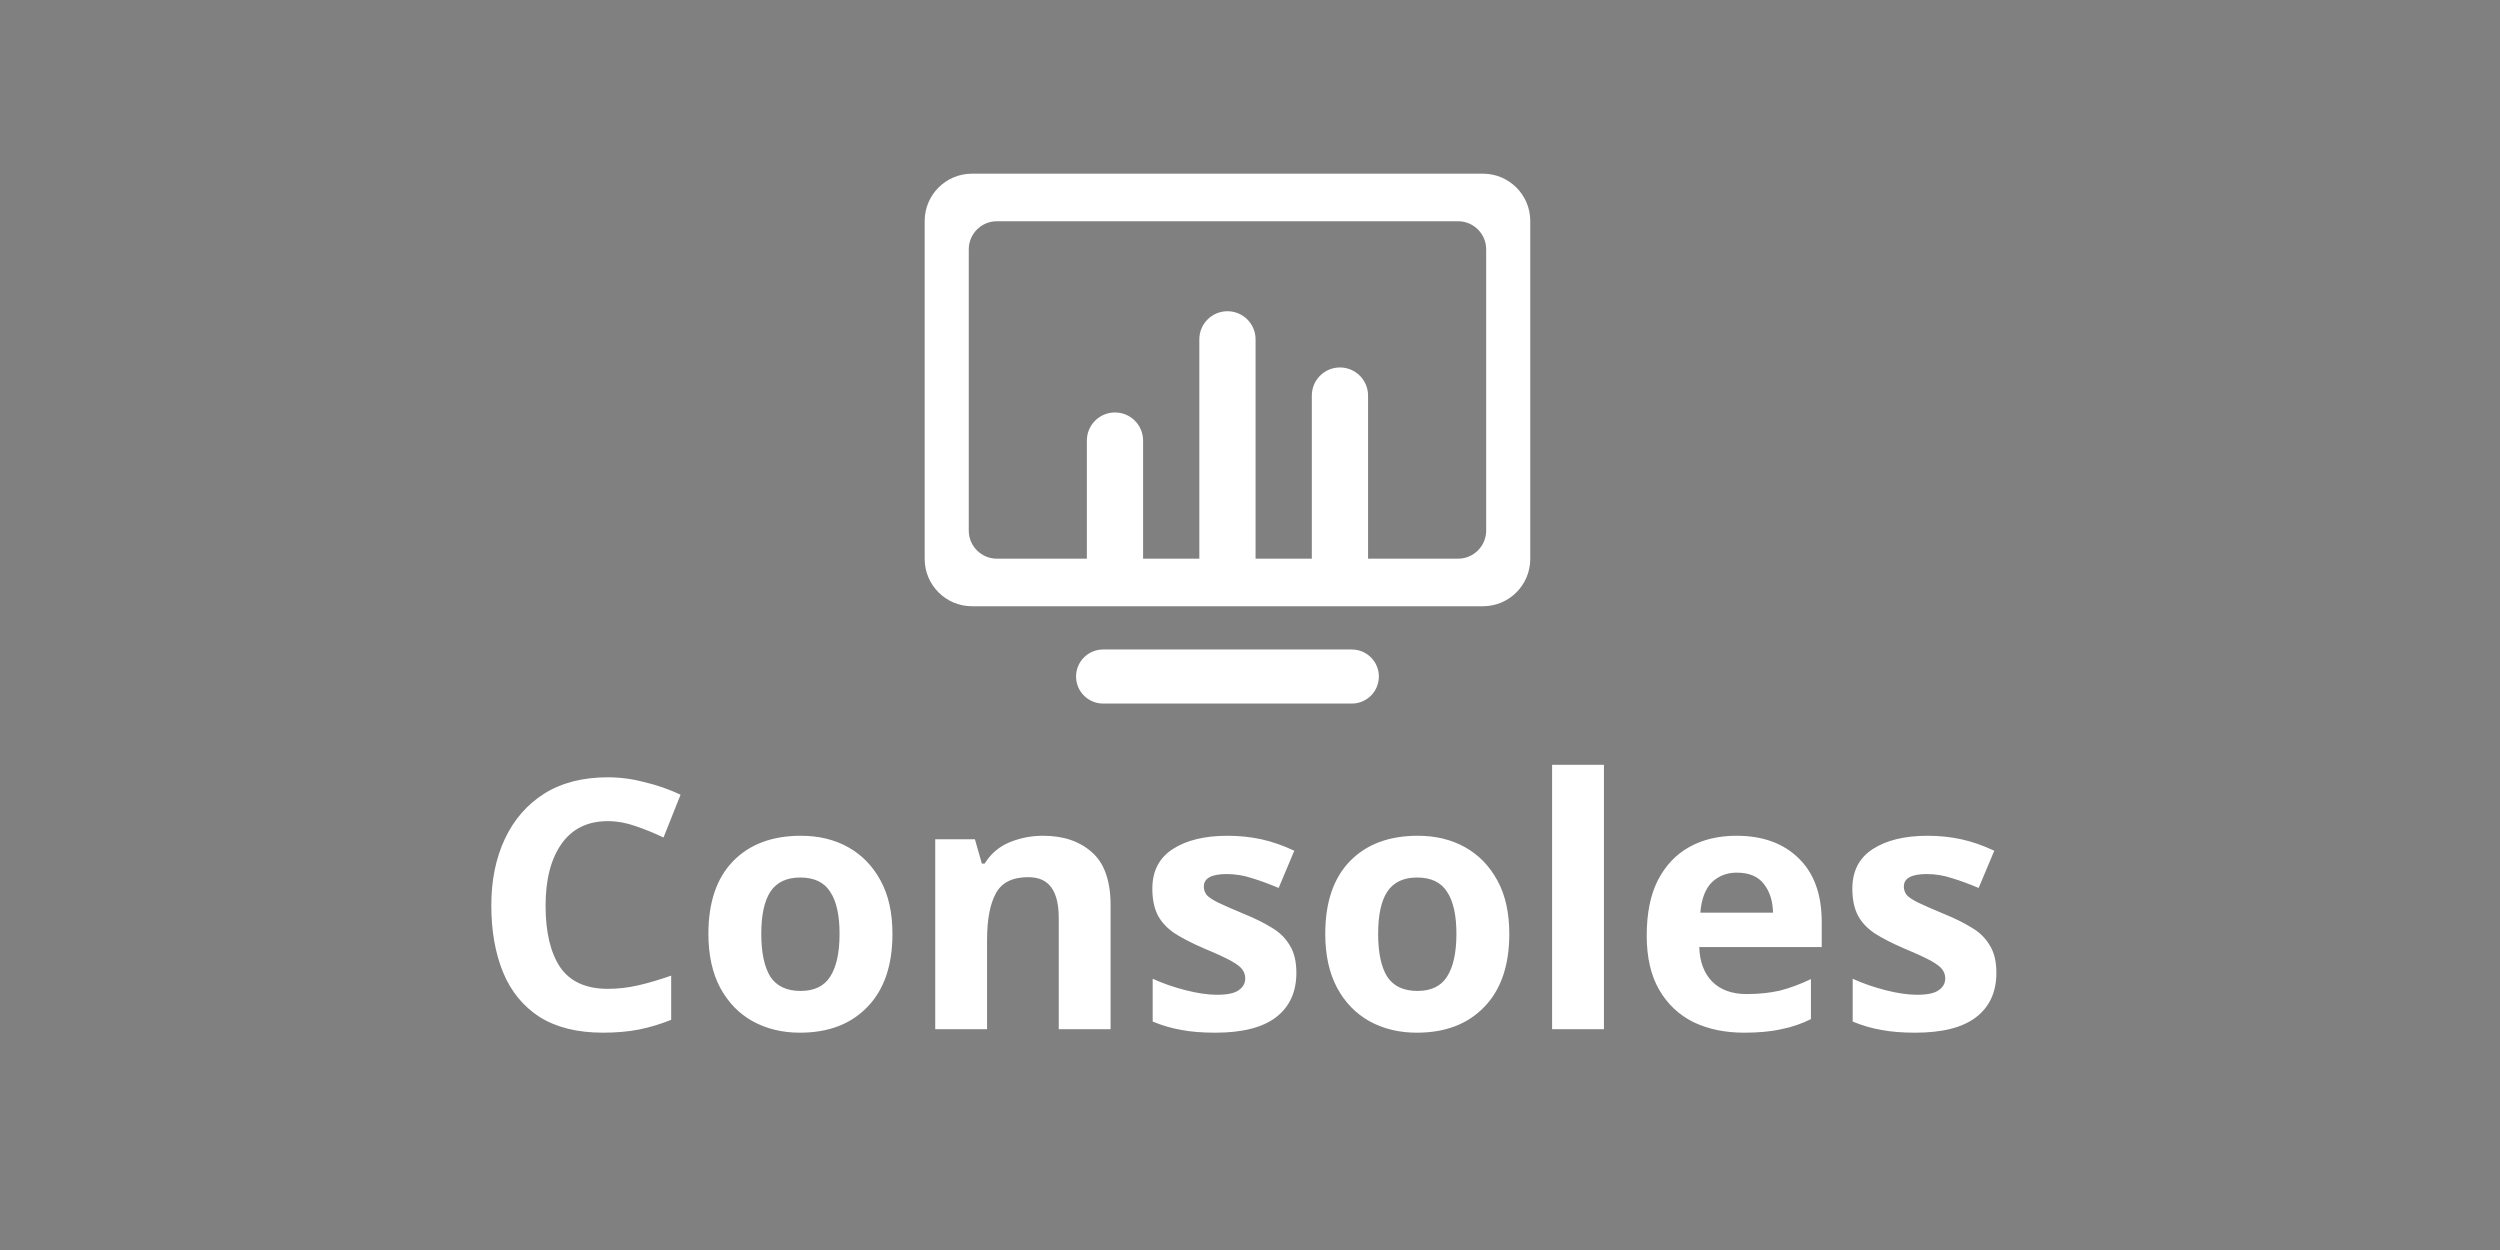
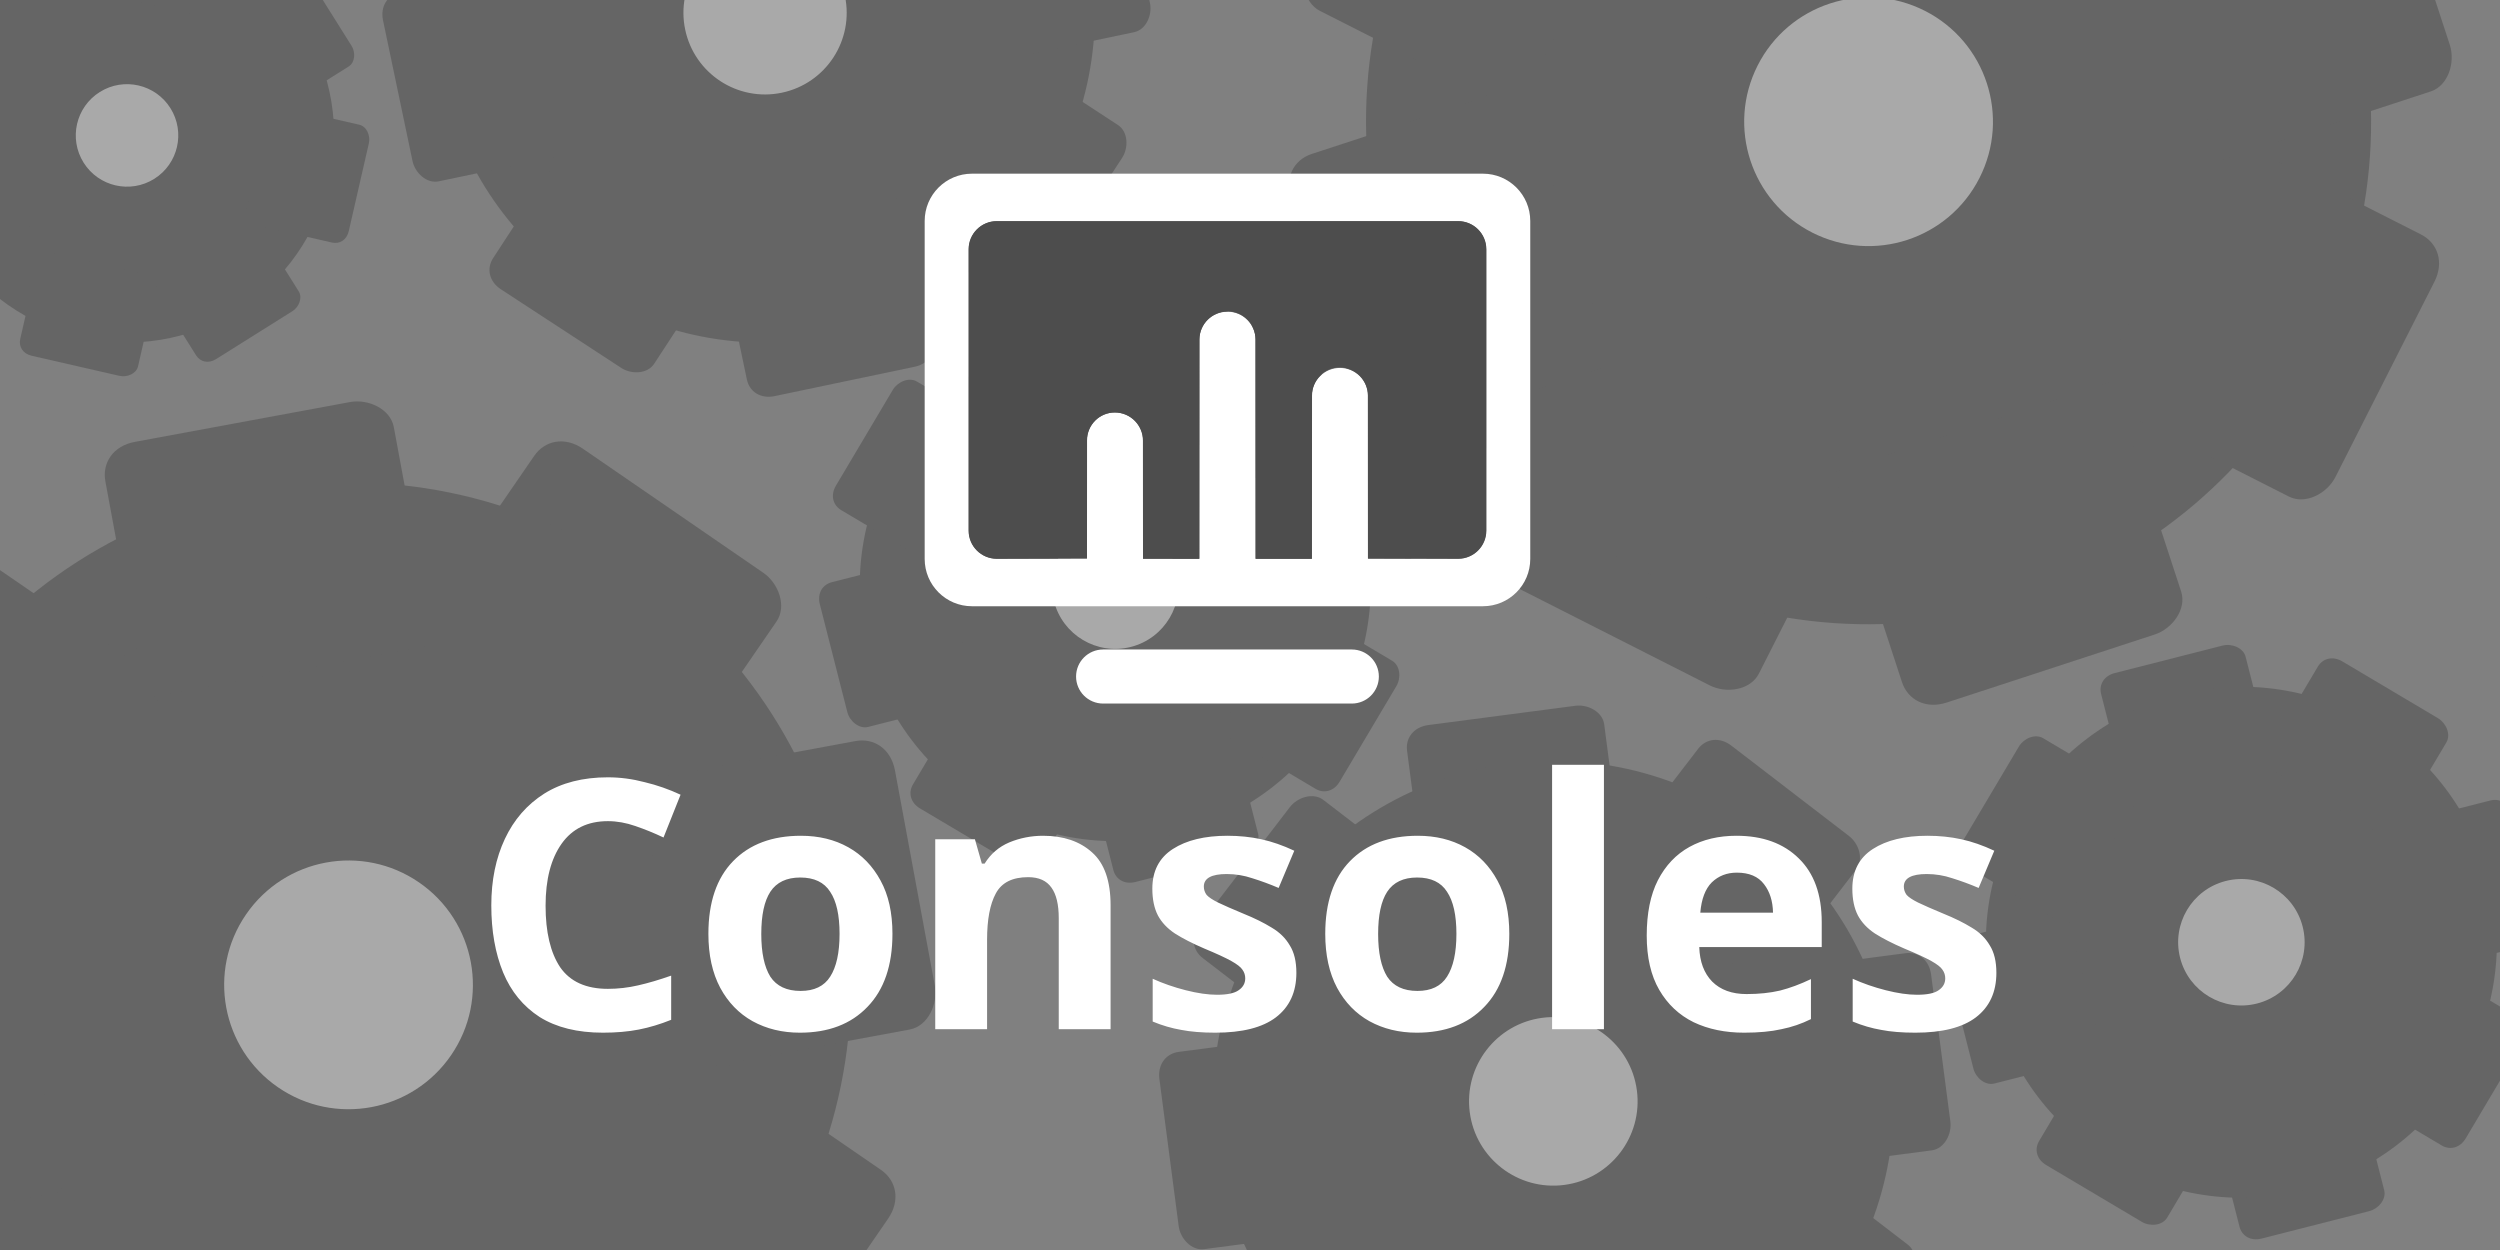
- <svg xmlns="http://www.w3.org/2000/svg" width="600" height="300" viewBox="0 0 600 300">
-   <path fill="gray" d="M1e-7 300V4.3e-7H600V300Z" style="fill-rule:nonzero;stroke-linecap:butt;stroke-linejoin:miter;stroke-miterlimit:10;stroke-dasharray:none;stroke-dashoffset:0" />
-   <g aria-label="Consoles" style="font-size:60.684px;font-family:&quot;Sans Serif&quot;;fill:#fff;stroke-width:1.517;stroke-miterlimit:10">
-     <path d="M187.591 202.164q-5.28 0-8.071 3.944-2.791 3.944-2.791 10.802 0 6.918 2.549 10.741 2.609 3.762 8.314 3.762 2.67 0 5.28-.607 2.67-.607 5.765-1.699v7.707q-2.852 1.153-5.644 1.699-2.791.546-6.25.546-6.675 0-11.045-2.731-4.309-2.791-6.372-7.768-2.063-5.037-2.063-11.712 0-6.554 2.367-11.591 2.367-5.037 6.857-7.889 4.551-2.852 11.105-2.852 3.216 0 6.433.85 3.277.789 6.25 2.185l-2.974 7.464q-2.427-1.153-4.915-2.003-2.427-.85-4.794-.85zM237.231 221.826q0 8.253-4.369 12.744-4.309 4.491-11.773 4.491-4.612 0-8.253-2.003-3.58-2.003-5.644-5.826-2.063-3.884-2.063-9.406 0-8.253 4.309-12.683 4.309-4.43 11.833-4.43 4.673 0 8.253 2.003 3.58 2.003 5.644 5.826 2.063 3.762 2.063 9.285zm-22.878 0q0 4.915 1.578 7.464 1.638 2.488 5.28 2.488 3.58 0 5.158-2.488 1.638-2.549 1.638-7.464t-1.638-7.343q-1.578-2.488-5.219-2.488-3.58 0-5.219 2.488-1.578 2.427-1.578 7.343zM263.507 204.713q5.34 0 8.556 2.913 3.216 2.852 3.216 9.224v21.604h-9.042v-19.358q0-3.58-1.274-5.34-1.274-1.821-4.066-1.821-4.127 0-5.644 2.852-1.517 2.791-1.517 8.071v15.596h-9.042v-33.134h6.918l1.214 4.248h.485q1.578-2.549 4.309-3.702 2.791-1.153 5.886-1.153zM307.685 228.623q0 5.037-3.58 7.768-3.52 2.67-10.559 2.67-3.459 0-5.947-.485-2.488-.425-4.976-1.456v-7.464q2.67 1.214 5.765 2.003 3.095.789 5.462.789 2.67 0 3.762-.789 1.153-.789 1.153-2.063 0-.85-.485-1.517-.425-.668-1.942-1.517-1.517-.85-4.733-2.185-3.095-1.335-5.097-2.609-2.003-1.335-2.974-3.156-.971-1.881-.971-4.673 0-4.612 3.58-6.918 3.58-2.306 9.527-2.306 3.095 0 5.886.607t5.765 2.003l-2.731 6.493q-2.427-1.032-4.612-1.699-2.185-.728-4.43-.728-4.005 0-4.005 2.185 0 .789.485 1.456.546.607 2.003 1.335 1.517.728 4.43 1.942 2.852 1.153 4.915 2.427 2.063 1.214 3.156 3.095 1.153 1.821 1.153 4.794zM344.824 221.826q0 8.253-4.369 12.744-4.309 4.491-11.773 4.491-4.612 0-8.253-2.003-3.58-2.003-5.644-5.826-2.063-3.884-2.063-9.406 0-8.253 4.309-12.683 4.309-4.43 11.833-4.43 4.673 0 8.253 2.003 3.58 2.003 5.644 5.826 2.063 3.762 2.063 9.285zm-22.878 0q0 4.915 1.578 7.464 1.638 2.488 5.28 2.488 3.58 0 5.158-2.488 1.638-2.549 1.638-7.464t-1.638-7.343q-1.578-2.488-5.219-2.488-3.58 0-5.219 2.488-1.578 2.427-1.578 7.343zM361.33 238.453h-9.042v-46.12h9.042zM384.45 204.713q6.857 0 10.862 3.944 4.005 3.884 4.005 11.105v4.369h-21.361q.121 3.823 2.245 6.008 2.185 2.185 6.008 2.185 3.216 0 5.826-.607 2.609-.668 5.401-2.003v6.979q-2.427 1.214-5.158 1.76-2.67.607-6.493.607-4.976 0-8.799-1.821-3.823-1.881-6.008-5.644-2.185-3.762-2.185-9.467 0-5.826 1.942-9.649 2.003-3.884 5.522-5.826 3.52-1.942 8.192-1.942zm.061 6.433q-2.609 0-4.369 1.699-1.699 1.699-2.003 5.28h12.683q-.061-3.034-1.578-4.976-1.517-2.003-4.733-2.003zM429.781 228.623q0 5.037-3.58 7.768-3.52 2.67-10.559 2.67-3.459 0-5.947-.485-2.488-.425-4.976-1.456v-7.464q2.67 1.214 5.765 2.003 3.095.789 5.462.789 2.67 0 3.762-.789 1.153-.789 1.153-2.063 0-.85-.485-1.517-.425-.668-1.942-1.517-1.517-.85-4.733-2.185-3.095-1.335-5.097-2.609-2.003-1.335-2.974-3.156-.971-1.881-.971-4.673 0-4.612 3.58-6.918 3.58-2.306 9.527-2.306 3.095 0 5.886.607 2.791.607 5.765 2.003l-2.731 6.493q-2.427-1.032-4.612-1.699-2.185-.728-4.43-.728-4.005 0-4.005 2.185 0 .789.485 1.456.546.607 2.003 1.335 1.517.728 4.43 1.942 2.852 1.153 4.915 2.427 2.063 1.214 3.156 3.095 1.153 1.821 1.153 4.794z" style="font-weight:700;font-family:&quot;Noto Sans&quot;;-inkscape-font-specification:&quot;Noto Sans&quot;" transform="translate(-112.2356 -81.09586) scale(1.375971)" />
+ <svg xmlns="http://www.w3.org/2000/svg" width="600" height="300" viewBox="75.778 81.868 600 300">
+   <path fill="gray" d="M75.778 381.868v-300h600v300z" style="mix-blend-mode:normal;fill-rule:nonzero;stroke:none;stroke-linecap:butt;stroke-linejoin:miter;stroke-miterlimit:10;stroke-dasharray:none;stroke-dashoffset:0" />
+   <g stroke-width="0" data-paper-data="{&quot;index&quot;:null}" style="mix-blend-mode:normal;fill-rule:nonzero;stroke:none;stroke-linecap:butt;stroke-linejoin:miter;stroke-miterlimit:10;stroke-dasharray:none;stroke-dashoffset:0">
+     <path fill="#656565" d="m586.687 274.492-6.637-26.038c-.573-2.25.676-4.39 3.265-5.05l25.881-6.598c2.185-.556 4.974.505 5.534 2.704l6.662 26.136zM641.322 341.375l6.662 26.137c.56 2.198-1.38 4.465-3.565 5.022l-25.881 6.597c-2.589.66-4.71-.622-5.284-2.871l-6.637-26.038z" data-paper-data="{&quot;index&quot;:null}" />
+     <path fill="#656565" d="M554.3 323.152c-8.363-32.811 11.456-66.19 44.267-74.553 32.811-8.363 66.19 11.455 74.553 44.266s-11.455 66.19-44.266 74.553c-32.811 8.364-66.19-11.455-74.553-44.266z" data-paper-data="{&quot;index&quot;:null}" />
+     <path fill="#656565" d="m647.446 280.617 26.038-6.638c2.25-.573 4.39.677 5.05 3.265l6.598 25.882c.556 2.184-.505 4.973-2.703 5.533l-26.137 6.662zM580.563 335.25l-26.137 6.663c-2.198.56-4.465-1.38-5.022-3.564l-6.597-25.882c-.66-2.589.622-4.71 2.871-5.284l26.039-6.637z" data-paper-data="{&quot;index&quot;:null}" />
+     <path fill="#656565" d="m571.041 303.603-23.104-13.719c-1.997-1.185-2.627-3.582-1.263-5.88l13.636-22.965c1.151-1.938 3.874-3.16 5.824-2.001l23.192 13.77zM656.967 312.264l23.192 13.77c1.951 1.159 2.182 4.134 1.031 6.072l-13.636 22.966c-1.364 2.297-3.77 2.891-5.766 1.706l-23.105-13.719zM618.335 264.97l13.719-23.104c1.185-1.997 3.582-2.627 5.88-1.263l22.965 13.636c1.938 1.151 3.16 3.874 2.002 5.824l-13.77 23.192zM609.674 350.897l-13.77 23.192c-1.159 1.95-4.134 2.181-6.072 1.03l-22.966-13.636c-2.297-1.364-2.891-3.77-1.706-5.766l13.719-23.105z" data-paper-data="{&quot;index&quot;:null}" />
+     <path fill="#a9a9a9" d="M599.005 311.757c-2.07-8.122 2.835-16.384 10.957-18.454 8.122-2.07 16.384 2.836 18.454 10.957 2.07 8.122-2.836 16.384-10.957 18.454-8.122 2.07-16.384-2.835-18.454-10.957z" />
  </g>
-   <path fill="#fff" d="M367.262 53.038v81.105c0 6.272-5.084 11.355-11.355 11.355H233.277c-6.272 0-11.355-5.083-11.355-11.355V53.038c0-6.272 5.083-11.355 11.355-11.355h122.631c6.271 0 11.355 5.083 11.355 11.355zm-10.581 6.809c0-3.727-3.022-6.749-6.749-6.749H239.253c-3.727 0-6.749 3.022-6.749 6.749v67.487c0 3.727 3.022 6.749 6.749 6.749h21.592v-28.344c0-3.729 3.022-6.749 6.749-6.749 3.729 0 6.749 3.022 6.749 6.749v28.344h13.498V81.442c0-3.727 3.022-6.749 6.749-6.749 3.729 0 6.749 3.022 6.749 6.749V134.082h13.498V94.94c0-3.727 3.022-6.749 6.749-6.749 3.729 0 6.749 3.022 6.749 6.749V134.082h21.597c3.727 0 6.749-3.022 6.749-6.749zM330.927 162.367c0 3.584-2.905 6.488-6.488 6.488h-59.695c-3.582 0-6.488-2.904-6.488-6.488 0-3.582 2.904-6.488 6.488-6.488h59.695c3.582 0 6.488 2.905 6.488 6.488zm-6.488-6.488" style="fill-rule:nonzero;stroke-linecap:butt;stroke-linejoin:miter;stroke-miterlimit:10;stroke-dasharray:none;stroke-dashoffset:0" />
+   <g stroke-width="0" style="mix-blend-mode:normal;fill-rule:nonzero;stroke:none;stroke-linecap:butt;stroke-linejoin:miter;stroke-miterlimit:10;stroke-dasharray:none;stroke-dashoffset:0">
+     <path fill="#656565" d="m418.127 297.555-4.655-35.51c-.402-3.07 1.59-5.704 5.121-6.167l35.298-4.627c2.979-.39 6.501 1.457 6.894 4.455l4.673 35.645zM479.827 394.731l4.673 35.645c.393 2.998-2.535 5.69-5.514 6.081l-35.297 4.628c-3.53.462-6.135-1.57-6.538-4.638l-4.655-35.511z" data-paper-data="{&quot;index&quot;:null}" />
+     <path fill="#656565" d="M367.552 356.818c-5.866-44.748 25.654-85.78 70.402-91.646 44.748-5.866 85.78 25.654 91.646 70.402 5.866 44.748-25.654 85.78-70.402 91.645-44.748 5.867-85.78-25.653-91.646-70.401z" data-paper-data="{&quot;index&quot;:null}" />
+     <path fill="#656565" d="m497.565 315.294 35.511-4.656c3.068-.402 5.703 1.591 6.166 5.122l4.627 35.297c.39 2.979-1.456 6.501-4.454 6.894l-35.645 4.673zM400.39 376.993l-35.646 4.673c-2.998.393-5.69-2.535-6.08-5.513l-4.628-35.298c-.463-3.53 1.569-6.135 4.637-6.537l35.511-4.656z" data-paper-data="{&quot;index&quot;:null}" />
+     <path fill="#656565" d="m392.806 333.6-28.402-21.818c-2.454-1.885-2.908-5.157-.738-7.981l21.687-28.231c1.83-2.383 5.627-3.567 8.025-1.725l28.509 21.9zM505.148 358.686l28.509 21.9c2.398 1.843 2.232 5.817.402 8.2l-21.688 28.23c-2.169 2.824-5.447 3.229-7.901 1.344l-28.403-21.819zM461.52 289.973l21.818-28.403c1.886-2.454 5.158-2.907 7.982-.738l28.23 21.687c2.383 1.83 3.568 5.627 1.726 8.025l-21.9 28.509zM436.434 402.314l-21.9 28.51c-1.842 2.397-5.816 2.231-8.199.4l-28.23-21.686c-2.825-2.17-3.23-5.448-1.344-7.902l21.818-28.402z" data-paper-data="{&quot;index&quot;:null}" />
+     <path fill="#a9a9a9" d="M428.52 348.825c-1.451-11.076 6.35-21.232 17.427-22.684 11.076-1.453 21.232 6.35 22.684 17.426 1.452 11.076-6.35 21.232-17.426 22.684-11.076 1.452-21.232-6.35-22.684-17.426z" />
+   </g>
+   <g stroke-width="0" data-paper-data="{&quot;index&quot;:null}" style="mix-blend-mode:normal;fill-rule:nonzero;stroke:none;stroke-linecap:butt;stroke-linejoin:miter;stroke-miterlimit:10;stroke-dasharray:none;stroke-dashoffset:0">
+     <path fill="#656565" d="m174.04 234.827 29.947-43.548c2.587-3.762 7.374-4.685 11.704-1.708 12.187 8.382 36.345 24.994 43.285 29.766 3.653 2.512 5.694 8.016 3.165 11.692l-30.059 43.712zM145.798 402.322l-30.06 43.712c-2.528 3.676-8.397 3.74-12.05 1.228l-43.285-29.766c-4.33-2.977-5.18-7.777-2.594-11.54l29.947-43.548z" data-paper-data="{&quot;index&quot;:null}" />
+     <path fill="#656565" d="M60.068 249.91c37.735-54.875 112.81-68.769 167.686-31.033 54.874 37.735 68.768 112.81 31.033 167.686C221.05 441.437 145.976 455.33 91.1 417.596 36.226 379.86 22.332 304.785 60.068 249.91Z" data-paper-data="{&quot;index&quot;:null}" />
+     <path fill="#656565" d="m243.666 332.696 43.548 29.946c3.763 2.588 4.686 7.374 1.708 11.704-8.38 12.188-24.993 36.345-29.766 43.285-2.512 3.653-8.015 5.694-11.691 3.166l-43.712-30.06ZM76.172 304.453l-43.712-30.06c-3.676-2.527-3.74-8.396-1.228-12.05l29.766-43.285c2.977-4.33 7.777-5.18 11.54-2.593l43.547 29.946z" data-paper-data="{&quot;index&quot;:null}" />
+     <path fill="#656565" d="m110.686 249.37-9.617-51.967c-.831-4.49 1.9-8.528 7.068-9.484l51.655-9.56c4.359-.806 9.693 1.642 10.505 6.03l9.654 52.163zM209.152 387.778l9.654 52.164c.812 4.387-3.293 8.583-7.652 9.39l-51.655 9.559c-5.167.956-9.163-1.836-9.994-6.326l-9.618-51.968ZM229.123 269.342l51.968-9.618c4.49-.831 8.527 1.901 9.484 7.068 2.691 14.544 8.026 43.373 9.56 51.655.806 4.36-1.643 9.694-6.03 10.506l-52.164 9.653zM90.715 367.807l-52.163 9.654c-4.388.812-8.583-3.292-9.39-7.652l-9.56-51.655c-.956-5.167 1.837-9.163 6.327-9.994l51.968-9.617z" data-paper-data="{&quot;index&quot;:null}" />
+     <path fill="#a9a9a9" d="M134.833 301.324c9.34-13.583 27.924-17.022 41.507-7.682 13.583 9.34 17.022 27.924 7.681 41.507-9.34 13.583-27.923 17.022-41.506 7.681-13.583-9.34-17.022-27.923-7.682-41.506z" />
+   </g>
+   <g stroke-width="0" data-paper-data="{&quot;index&quot;:null}" style="mix-blend-mode:normal;fill-rule:nonzero;stroke:none;stroke-linecap:butt;stroke-linejoin:miter;stroke-miterlimit:10;stroke-dasharray:none;stroke-dashoffset:0">
+     <path fill="#545454" d="m316.417 188.906-6.637-26.038c-.573-2.25.676-4.39 3.265-5.05l25.881-6.597c2.184-.557 4.973.505 5.534 2.703l6.662 26.136z" data-paper-data="{&quot;index&quot;:null}" />
+     <path fill="#656565" d="m371.051 255.79 6.662 26.136c.56 2.198-1.38 4.465-3.564 5.022l-25.881 6.597c-2.59.66-4.71-.621-5.284-2.87l-6.637-26.04z" data-paper-data="{&quot;index&quot;:null}" />
+     <path fill="#656565" d="M284.03 237.566c-8.363-32.81 11.456-66.19 44.267-74.553 32.81-8.363 66.19 11.456 74.553 44.267 8.363 32.81-11.456 66.19-44.267 74.553-32.81 8.363-66.19-11.456-74.552-44.267z" data-paper-data="{&quot;index&quot;:null}" />
+     <path fill="#656565" d="m377.176 195.031 26.038-6.637c2.25-.574 4.39.676 5.05 3.265l6.597 25.881c.557 2.184-.504 4.973-2.703 5.534l-26.136 6.662zM310.292 249.665l-26.136 6.662c-2.198.56-4.465-1.38-5.022-3.564l-6.597-25.881c-.66-2.59.621-4.71 2.871-5.284l26.038-6.637z" data-paper-data="{&quot;index&quot;:null}" />
+     <path fill="#656565" d="M300.771 218.017 277.666 204.3c-1.996-1.186-2.626-3.583-1.262-5.88l13.636-22.966c1.15-1.938 3.873-3.16 5.824-2.001l23.192 13.77zM386.697 226.679l23.192 13.77c1.95 1.158 2.182 4.134 1.03 6.072l-13.635 22.965c-1.364 2.298-3.77 2.892-5.767 1.707l-23.105-13.72z" data-paper-data="{&quot;index&quot;:null}" />
+     <path fill="#545454" d="m348.065 179.385 13.719-23.105c1.185-1.996 3.582-2.626 5.88-1.262l22.965 13.636c1.938 1.15 3.16 3.873 2.001 5.824l-13.77 23.192z" data-paper-data="{&quot;index&quot;:null}" />
+     <path fill="#656565" d="m339.403 265.311-13.77 23.192c-1.158 1.95-4.133 2.182-6.071 1.03l-22.966-13.635c-2.297-1.364-2.892-3.77-1.706-5.767l13.718-23.105z" data-paper-data="{&quot;index&quot;:null}" />
+     <path fill="#a9a9a9" d="M328.735 226.171c-2.07-8.121 2.835-16.383 10.957-18.453 8.121-2.07 16.383 2.835 18.453 10.957 2.07 8.121-2.835 16.383-10.957 18.453-8.121 2.07-16.383-2.835-18.453-10.957z" />
+   </g>
+   <g stroke-width="0" data-paper-data="{&quot;index&quot;:null}" style="mix-blend-mode:normal;fill-rule:nonzero;stroke:none;stroke-linecap:butt;stroke-linejoin:miter;stroke-miterlimit:10;stroke-dasharray:none;stroke-dashoffset:0">
+     <path fill="#656565" d="m527.645 26.47 23.898-47.14c2.065-4.072 6.687-5.622 11.374-3.246L609.77-.162c3.954 2.005 6.708 7.188 4.69 11.168l-23.988 47.316zM521.893 196.231l-23.988 47.316c-2.018 3.98-7.826 4.823-11.78 2.818L439.27 222.61c-4.687-2.376-6.168-7.02-4.103-11.093l23.898-47.139z" data-paper-data="{&quot;index&quot;:null}" />
+     <path fill="#656565" d="M416.684 56.553c30.115-59.4 102.68-83.14 162.08-53.025 59.4 30.114 83.14 102.68 53.025 162.08-30.115 59.4-102.68 83.14-162.08 53.025-59.4-30.115-83.14-102.68-53.025-162.08Z" data-paper-data="{&quot;index&quot;:null}" />
+     <path fill="#656565" d="m609.65 114.226 47.138 23.899c4.073 2.064 5.624 6.686 3.247 11.373l-23.754 46.854c-2.005 3.955-7.188 6.708-11.168 4.69l-47.316-23.988zM439.888 108.474l-47.316-23.988c-3.98-2.018-4.822-7.826-2.818-11.78L413.51 25.85c2.376-4.687 7.02-6.168 11.093-4.103l47.139 23.899z" data-paper-data="{&quot;index&quot;:null}" />
+     <path fill="#656565" d="M466.783 49.297 450.349-.934c-1.42-4.34.753-8.704 5.747-10.338l49.928-16.334c4.213-1.379 9.826.34 11.213 4.58l16.495 50.42zM582.755 173.404l16.495 50.42c1.388 4.24-2.124 8.943-6.337 10.322l-49.928 16.334c-4.994 1.634-9.326-.603-10.746-4.943l-16.433-50.23zM586.822 53.364l50.231-16.433c4.34-1.42 8.704.752 10.338 5.746l16.334 49.928c1.379 4.214-.34 9.826-4.58 11.213l-50.42 16.495zM462.716 169.337l-50.42 16.495c-4.241 1.387-8.944-2.124-10.323-6.338l-16.334-49.928c-1.634-4.994.603-9.326 4.943-10.746l50.231-16.433Z" data-paper-data="{&quot;index&quot;:null}" />
+     <path fill="#a9a9a9" d="M497.615 97.583c7.454-14.703 25.416-20.579 40.118-13.125 14.703 7.454 20.58 25.416 13.125 40.12-7.454 14.702-25.416 20.578-40.118 13.124-14.703-7.454-20.58-25.416-13.125-40.119Z" />
+   </g>
+   <g stroke-width="0" style="mix-blend-mode:normal;fill-rule:nonzero;stroke:none;stroke-linecap:butt;stroke-linejoin:miter;stroke-miterlimit:10;stroke-dasharray:none;stroke-dashoffset:0">
+     <path fill="#656565" d="M226.399 40.229 219.28 6.282c-.615-2.933 1.115-5.625 4.49-6.332 9.5-1.993 28.332-5.941 33.742-7.075 2.848-.598 6.386.926 6.987 3.792l7.144 34.075zM293.154 129.507l7.145 34.075c.6 2.866-2.027 5.682-4.875 6.28-5.41 1.134-24.242 5.082-33.742 7.075-3.375.707-6.04-1.063-6.656-3.996l-7.117-33.947z" data-paper-data="{&quot;index&quot;:null}" />
+     <path fill="#656565" d="M181.939 101.189c-8.97-42.777 18.437-84.725 61.214-93.695 42.776-8.97 84.725 18.437 93.694 61.214 8.97 42.777-18.437 84.725-61.214 93.695-42.776 8.969-84.725-18.437-93.694-61.214z" data-paper-data="{&quot;index&quot;:null}" />
+     <path fill="#656565" d="m304.416 51.49 33.947-7.117c2.933-.615 5.624 1.114 6.332 4.49l7.075 33.742c.597 2.848-.926 6.385-3.792 6.986l-34.075 7.145zM215.137 118.246l-34.075 7.144c-2.866.601-5.682-2.027-6.279-4.874l-7.075-33.743c-.708-3.375 1.062-6.04 3.995-6.655L205.65 73z" data-paper-data="{&quot;index&quot;:null}" />
+     <path fill="#656565" d="m204.61 76.905-29.037-18.971c-2.509-1.64-3.189-4.766-1.303-7.653l18.857-28.862c1.591-2.436 5.17-3.86 7.622-2.258l29.146 19.042zM314.943 92.831l29.146 19.043c2.452 1.601 2.585 5.451.994 7.887l-18.857 28.862c-1.886 2.887-5.022 3.52-7.531 1.881l-29.037-18.97zM267.74 29.702 286.71.664c1.64-2.508 4.766-3.188 7.653-1.302l28.862 18.857c2.436 1.59 3.86 5.17 2.259 7.621l-19.042 29.147zM251.813 140.034l-19.042 29.147c-1.602 2.451-5.451 2.585-7.887.993l-28.863-18.857c-2.887-1.886-3.52-5.022-1.88-7.53l18.97-29.038z" data-paper-data="{&quot;index&quot;:null}" />
+     <path fill="#a9a9a9" d="M240.221 88.968c-2.22-10.588 4.564-20.971 15.152-23.191 10.588-2.22 20.972 4.563 23.192 15.151 2.22 10.589-4.564 20.972-15.152 23.192-10.588 2.22-20.972-4.563-23.192-15.152z" />
+   </g>
+   <path fill="#fff" d="M221.663 278.945c-4.843 0-8.545 1.809-11.106 5.427-2.56 3.618-3.84 8.573-3.84 14.863 0 6.346 1.168 11.272 3.506 14.78 2.394 3.45 6.207 5.176 11.44 5.176 2.449 0 4.87-.278 7.264-.835 2.45-.556 5.094-1.336 7.933-2.338v10.605c-2.617 1.057-5.205 1.837-7.766 2.338-2.56.5-5.427.751-8.6.751-6.124 0-11.19-1.252-15.197-3.757-3.953-2.56-6.875-6.124-8.768-10.688-1.892-4.62-2.839-9.992-2.839-16.116 0-6.012 1.086-11.328 3.257-15.948 2.17-4.62 5.316-8.239 9.435-10.855 4.175-2.616 9.269-3.924 15.28-3.924 2.95 0 5.901.39 8.852 1.169a44.934 44.934 0 0 1 8.6 3.006l-4.091 10.27a63.83 63.83 0 0 0-6.764-2.755c-2.227-.78-4.425-1.17-6.596-1.17zm68.302 27.053c0 7.571-2.004 13.416-6.012 17.535-3.952 4.12-9.352 6.18-16.199 6.18-4.23 0-8.016-.92-11.356-2.756-3.284-1.837-5.872-4.51-7.765-8.016-1.893-3.563-2.84-7.877-2.84-12.943 0-7.57 1.977-13.387 5.93-17.451 3.952-4.064 9.38-6.095 16.282-6.095 4.286 0 8.071.918 11.356 2.755 3.284 1.837 5.873 4.509 7.765 8.016 1.893 3.451 2.84 7.71 2.84 12.775zm-31.48 0c0 4.51.725 7.933 2.172 10.27 1.503 2.283 3.924 3.424 7.264 3.424 3.285 0 5.65-1.14 7.098-3.423 1.503-2.338 2.254-5.762 2.254-10.27 0-4.51-.751-7.877-2.254-10.104-1.448-2.282-3.841-3.424-7.181-3.424-3.285 0-5.678 1.142-7.181 3.424-1.447 2.227-2.171 5.594-2.171 10.103zm67.635-23.546c4.9 0 8.824 1.335 11.774 4.007 2.95 2.617 4.425 6.847 4.425 12.692v29.726h-12.441v-26.636c0-3.284-.585-5.734-1.754-7.348-1.169-1.67-3.033-2.505-5.594-2.505-3.785 0-6.374 1.308-7.765 3.924-1.392 2.561-2.088 6.263-2.088 11.106v21.46h-12.441v-45.592h9.519l1.67 5.845h.668c1.447-2.338 3.423-4.035 5.928-5.093 2.56-1.058 5.26-1.587 8.1-1.587zm60.788 32.898c0 4.62-1.642 8.183-4.926 10.688-3.229 2.45-8.072 3.674-14.53 3.674-3.172 0-5.9-.222-8.182-.668-2.283-.39-4.565-1.057-6.847-2.004v-10.27c2.45 1.113 5.093 2.032 7.932 2.755 2.84.724 5.344 1.086 7.515 1.086 2.45 0 4.175-.362 5.177-1.086 1.058-.723 1.587-1.67 1.587-2.839a3.46 3.46 0 0 0-.668-2.087c-.39-.613-1.28-1.308-2.672-2.088-1.392-.779-3.563-1.781-6.513-3.006-2.84-1.224-5.177-2.421-7.014-3.59-1.837-1.225-3.201-2.672-4.092-4.342-.89-1.726-1.336-3.869-1.336-6.43 0-4.23 1.642-7.403 4.927-9.519 3.284-2.115 7.654-3.173 13.11-3.173 2.838 0 5.538.279 8.099.835 2.56.557 5.204 1.476 7.932 2.756l-3.757 8.934a64.44 64.44 0 0 0-6.346-2.338 19.16 19.16 0 0 0-6.096-1.002c-3.674 0-5.51 1.002-5.51 3.006 0 .724.222 1.392.667 2.004.501.557 1.42 1.17 2.756 1.837 1.391.668 3.423 1.559 6.095 2.672 2.616 1.058 4.871 2.171 6.764 3.34 1.892 1.114 3.34 2.533 4.342 4.259 1.057 1.67 1.586 3.869 1.586 6.596zm51.102-9.352c0 7.571-2.004 13.416-6.012 17.535-3.952 4.12-9.352 6.18-16.199 6.18-4.23 0-8.016-.92-11.356-2.756-3.284-1.837-5.873-4.51-7.765-8.016-1.893-3.563-2.84-7.877-2.84-12.943 0-7.57 1.977-13.387 5.929-17.451s9.38-6.095 16.282-6.095c4.287 0 8.072.918 11.356 2.755 3.285 1.837 5.873 4.509 7.766 8.016 1.893 3.451 2.839 7.71 2.839 12.775zm-31.48 0c0 4.51.724 7.933 2.172 10.27 1.502 2.283 3.924 3.424 7.264 3.424 3.284 0 5.65-1.14 7.097-3.423 1.503-2.338 2.255-5.762 2.255-10.27 0-4.51-.752-7.877-2.255-10.104-1.447-2.282-3.84-3.424-7.18-3.424-3.285 0-5.678 1.142-7.181 3.424-1.448 2.227-2.171 5.594-2.171 10.103zm54.192 22.88H448.28v-63.46h12.442zm31.813-46.426c6.29 0 11.272 1.809 14.946 5.427 3.674 3.563 5.511 8.656 5.511 15.28v6.012H483.6c.112 3.507 1.142 6.263 3.09 8.267 2.004 2.004 4.76 3.006 8.266 3.006 2.95 0 5.623-.279 8.016-.835 2.394-.613 4.871-1.531 7.432-2.756v9.603a28.128 28.128 0 0 1-7.098 2.421c-2.449.557-5.427.835-8.934.835-4.565 0-8.6-.835-12.108-2.505-3.507-1.725-6.262-4.314-8.266-7.765-2.004-3.452-3.006-7.793-3.006-13.026 0-5.344.89-9.77 2.672-13.277 1.837-3.562 4.37-6.234 7.598-8.016 3.23-1.78 6.987-2.672 11.273-2.672zm.083 8.85c-2.393 0-4.397.78-6.012 2.338-1.558 1.56-2.477 3.98-2.755 7.265h17.451c-.055-2.783-.779-5.066-2.17-6.847-1.392-1.837-3.563-2.756-6.514-2.756zm62.291 24.048c0 4.62-1.642 8.183-4.926 10.688-3.23 2.45-8.072 3.674-14.53 3.674-3.172 0-5.9-.222-8.182-.668-2.283-.39-4.565-1.057-6.847-2.004v-10.27c2.449 1.113 5.093 2.032 7.932 2.755 2.84.724 5.344 1.086 7.515 1.086 2.45 0 4.175-.362 5.177-1.086 1.058-.723 1.587-1.67 1.587-2.839a3.46 3.46 0 0 0-.668-2.087c-.39-.613-1.28-1.308-2.672-2.088-1.392-.779-3.563-1.781-6.513-3.006-2.84-1.224-5.177-2.421-7.014-3.59-1.837-1.225-3.201-2.672-4.092-4.342-.89-1.726-1.336-3.869-1.336-6.43 0-4.23 1.642-7.403 4.927-9.519 3.284-2.115 7.654-3.173 13.11-3.173 2.838 0 5.538.279 8.099.835 2.56.557 5.204 1.476 7.932 2.756l-3.757 8.934a64.442 64.442 0 0 0-6.346-2.338 19.16 19.16 0 0 0-6.096-1.002c-3.674 0-5.51 1.002-5.51 3.006 0 .724.222 1.392.667 2.004.501.557 1.42 1.17 2.756 1.837 1.391.668 3.423 1.559 6.095 2.672 2.616 1.058 4.87 2.171 6.764 3.34 1.892 1.114 3.34 2.533 4.341 4.259 1.058 1.67 1.587 3.869 1.587 6.596zM443.04 134.906v81.105c0 6.272-5.084 11.355-11.355 11.355h-122.63c-6.272 0-11.355-5.083-11.355-11.355v-81.105c0-6.272 5.083-11.355 11.355-11.355h122.63c6.271 0 11.355 5.083 11.355 11.355zm-10.581 6.809a6.75 6.75 0 0 0-6.749-6.75H315.031a6.75 6.75 0 0 0-6.749 6.75V209.2a6.75 6.75 0 0 0 6.75 6.75h21.592v-28.345a6.748 6.748 0 0 1 6.749-6.749 6.748 6.748 0 0 1 6.749 6.749v28.344h13.498v-52.64a6.75 6.75 0 0 1 13.498 0v52.64h13.497v-39.142a6.75 6.75 0 0 1 13.498 0v39.142h21.597a6.75 6.75 0 0 0 6.749-6.749zm-25.754 102.52a6.488 6.488 0 0 1-6.488 6.488h-59.694a6.488 6.488 0 1 1 0-12.976h59.694a6.489 6.489 0 0 1 6.488 6.488zm-6.488-6.488" style="mix-blend-mode:normal;fill-rule:nonzero;stroke:none;stroke-linecap:butt;stroke-linejoin:miter;stroke-miterlimit:10;stroke-dasharray:none;stroke-dashoffset:0" />
+   <path fill="#4d4d4d" d="M432.503 209.225a6.757 6.757 0 0 1-6.753 6.755l-21.669-.068-.018-39.106a6.737 6.737 0 0 0-6.748-6.737c-3.727 0-6.65 3.015-6.65 6.742l-.027 39.184-13.512.005-.033-52.646a6.722 6.722 0 0 0-6.724-6.743c-3.727 0-6.725 3.016-6.725 6.743L363.612 216l-13.513-.005-.02-28.363c0-3.727-3.027-6.765-6.755-6.765-3.727 0-6.653 2.994-6.653 6.722l-.015 28.323-21.665.068a6.757 6.757 0 0 1-6.752-6.755v-67.534a6.757 6.757 0 0 1 6.752-6.755h110.76a6.757 6.757 0 0 1 6.752 6.755z" data-paper-data="{&quot;noHover&quot;:false,&quot;origItem&quot;:[&quot;Path&quot;,{&quot;applyMatrix&quot;:true,&quot;segments&quot;:[[[593.36194,179.69311],[0,0],[0,-7.45436]],[[579.86404,166.19519],[7.45438,0],[0,0]],[[358.50692,166.19519],[0,0],[-7.45436,0]],[[345.00898,179.69311],[0,-7.45438],[0,0]],[[345.00898,314.66649],[0,0],[0,7.45438]],[[358.50692,328.16441],[-7.45442,0],[0,0]],[401.69166,328.16441],[[401.69166,271.47603],[0,0],[0,-7.45718]],[[415.18962,257.97817],[-7.4544,0],[7.45716,0]],[[428.6875,271.47603],[0,-7.45436],[0,0]],[428.6875,328.16441],[455.68334,328.16441],[[455.68334,222.88359],[0,0],[0,-7.45434]],[[469.18124,209.38569],[-7.45438,0],[7.45714,0]],[[482.67912,222.88359],[0,-7.45438],[0,0]],[482.67912,328.16441],[509.67496,328.16441],[[509.67496,249.87943],[0,0],[0,-7.45442]],[[523.17286,236.38151],[-7.4544,0],[7.4572,0]],[[536.67078,249.87943],[0,-7.45442],[0,0]],[536.67078,328.16441],[[579.86406,328.16441],[0,0],[7.45436,0]],[[593.36198,314.66649],[0,7.45438],[0,0]]],&quot;closed&quot;:true,&quot;fillColor&quot;:[0,0,0,1]}]}" style="mix-blend-mode:normal;fill-rule:nonzero;stroke:none;stroke-linecap:butt;stroke-linejoin:miter;stroke-miterlimit:10;stroke-dasharray:none;stroke-dashoffset:0" />
+   <g stroke-width="0" data-paper-data="{&quot;index&quot;:null}" style="mix-blend-mode:normal;fill-rule:nonzero;stroke:none;stroke-linecap:butt;stroke-linejoin:miter;stroke-miterlimit:10;stroke-dasharray:none;stroke-dashoffset:0">
+     <path fill="#656565" d="M77.102 95.207 65.523 76.76c-1-1.594-.567-3.555 1.267-4.706l18.336-11.51c1.548-.97 3.963-.843 4.94.715l11.622 18.516zM135.846 133.27l11.622 18.517c.978 1.558.042 3.788-1.505 4.76l-18.336 11.508c-1.834 1.151-3.789.689-4.79-.905l-11.578-18.447z" data-paper-data="{&quot;index&quot;:null}" />
+     <path fill="#656565" d="M64.176 140.787c-14.59-23.245-7.573-53.916 15.672-68.506 23.245-14.59 53.917-7.574 68.507 15.671 14.59 23.246 7.573 53.917-15.672 68.507-23.245 14.59-53.917 7.573-68.507-15.672z" data-paper-data="{&quot;index&quot;:null}" />
+     <path fill="#656565" d="m125.506 84.867 18.447-11.579c1.594-1 3.555-.567 4.706 1.267l11.509 18.336c.971 1.548.844 3.963-.714 4.94l-18.516 11.622ZM87.442 143.611l-18.517 11.622c-1.557.978-3.787.043-4.759-1.505l-11.508-18.336c-1.151-1.834-.689-3.789.905-4.79l18.447-11.577z" data-paper-data="{&quot;index&quot;:null}" />
+     <path fill="#656565" d="m72.247 121.55-21.231-4.856c-1.835-.42-2.915-2.113-2.432-4.224l4.827-21.103c.408-1.781 2.206-3.399 3.998-2.989l21.311 4.875zM140.7 106.927l21.312 4.875c1.792.41 2.708 2.649 2.3 4.43-.773 3.384-3.468 15.161-4.827 21.103-.483 2.111-2.192 3.166-4.027 2.747l-21.23-4.857ZM99.162 80.012l4.857-21.231c.42-1.834 2.113-2.915 4.224-2.432l21.103 4.827c1.781.408 3.399 2.206 2.989 3.998l-4.875 21.311zM113.786 148.466l-4.876 21.311c-.41 1.792-2.648 2.708-4.43 2.301l-21.102-4.828c-2.111-.482-3.166-2.192-2.747-4.026l4.857-21.231z" data-paper-data="{&quot;index&quot;:null}" />
+     <path fill="#a9a9a9" d="M95.847 120.909c-3.611-5.754-1.874-13.346 3.88-16.957 5.753-3.612 13.345-1.875 16.957 3.879 3.61 5.754 1.874 13.346-3.88 16.957-5.753 3.611-13.345 1.875-16.957-3.88z" />
+   </g>
</svg>
